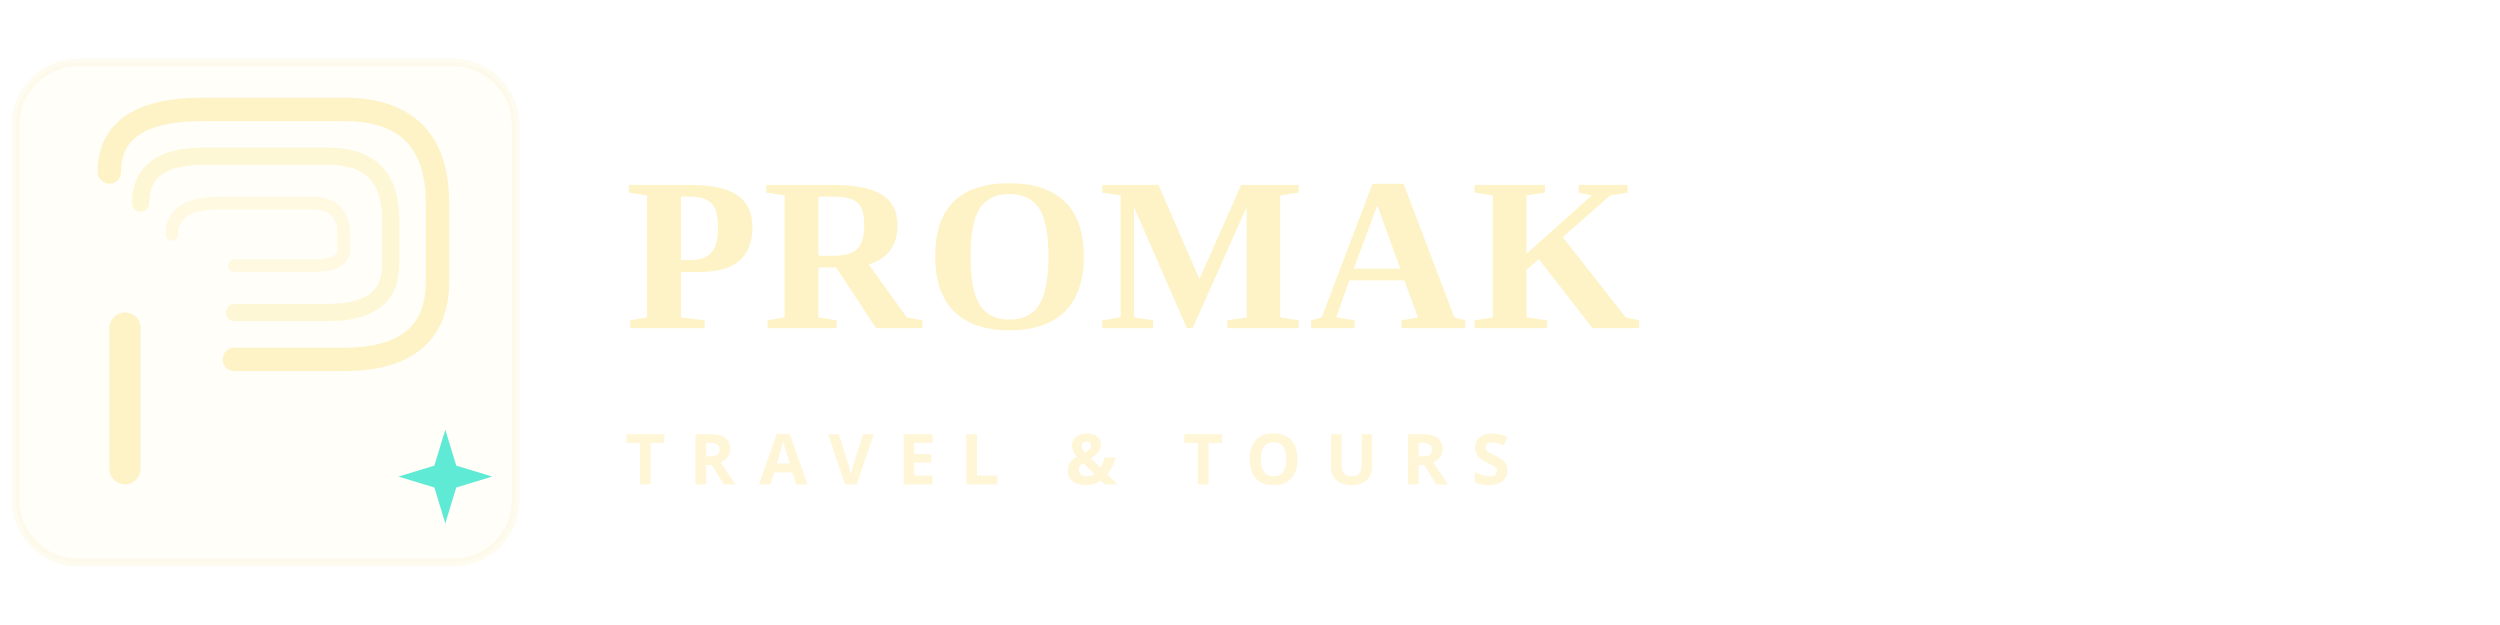
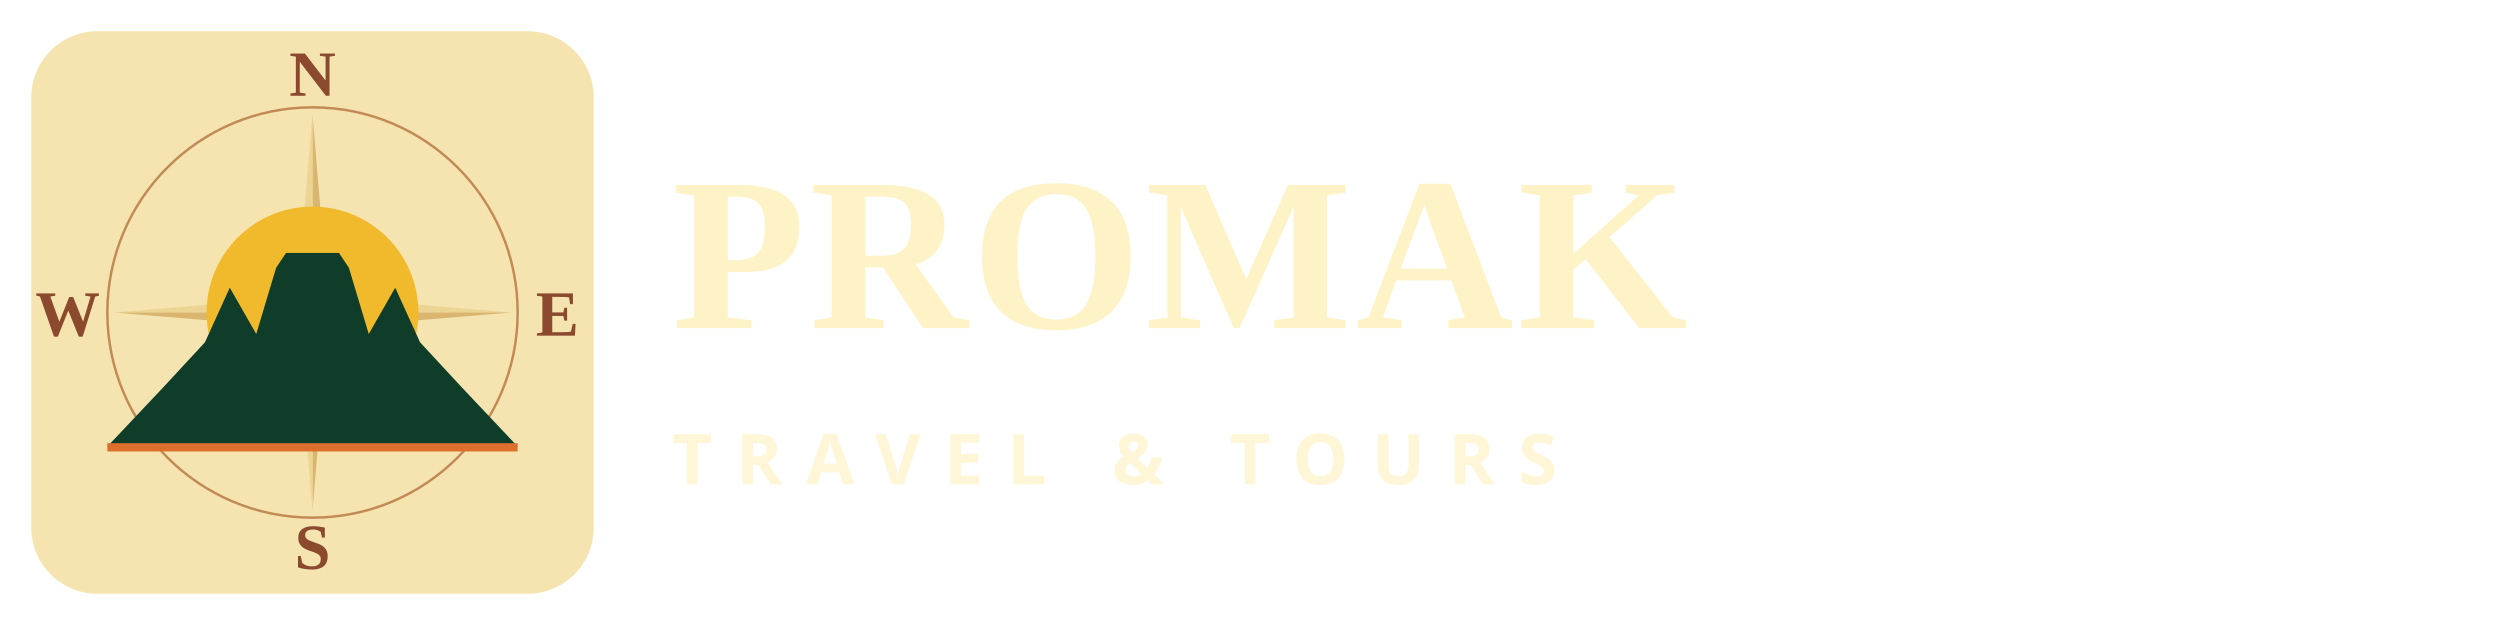
<svg xmlns="http://www.w3.org/2000/svg" viewBox="0 0 320 80" fill="none">
-   <rect x="2" y="8" width="64" height="64" rx="8" fill="rgba(254,243,199,0.12)" stroke="rgba(254,243,199,0.25)" stroke-width="1" />
-   <g stroke="#FEF3C7" fill="none" stroke-linecap="round">
-     <path d="M 14 22 Q 14 14, 26 14 L 44 14 Q 56 14, 56 26 L 56 36 Q 56 46, 44 46 L 30 46" stroke-width="3" />
-     <path d="M 18 26 Q 18 20, 26 20 L 42 20 Q 50 20, 50 28 L 50 34 Q 50 40, 42 40 L 30 40" stroke-width="2.2" opacity="0.7" />
-     <path d="M 22 30 Q 22 26, 28 26 L 40 26 Q 44 26, 44 30 L 44 32 Q 44 34, 40 34 L 30 34" stroke-width="1.6" opacity="0.5" />
-   </g>
-   <rect x="14" y="40" width="4" height="22" rx="2" fill="#FEF3C7" />
-   <g transform="translate(57, 61)">
-     <path d="M 0 -6 L 1.4 -1.4 L 6 0 L 1.4 1.4 L 0 6 L -1.4 1.4 L -6 0 L -1.4 -1.4 Z" fill="#5EEAD4" />
-   </g>
-   <text x="80" y="42" font-family="Georgia,'Times New Roman',serif" font-size="28" font-weight="700" fill="#FEF3C7" letter-spacing="0.5">PROMAK</text>
-   <text x="80" y="62" font-family="system-ui,sans-serif" font-size="9" font-weight="600" fill="rgba(254,243,199,0.7)" letter-spacing="3">TRAVEL  &amp;  TOURS</text>
+   <svg x="4" y="4" width="72" height="72" viewBox="0 0 680 680" overflow="visible">
+     <rect x="0" y="0" width="680" height="680" rx="80" fill="#F5E4B0" />
+     <circle cx="340" cy="340" r="248" stroke="#C28A55" stroke-width="3" fill="none" />
+     <polygon points="340,100 360,340 340,580" fill="#D9B570" />
+     <polygon points="340,100 320,340 340,580" fill="#ECD493" />
+     <polygon points="100,340 340,320 580,340" fill="#ECD493" />
+     <polygon points="100,340 340,360 580,340" fill="#D9B570" />
+     <circle cx="340" cy="340" r="128" fill="#F0BA2C" />
+     <path d="M 92 502 L 160 430 L 210 376 L 240 310 L 272 366 L 296 286 L 308 268 L 372 268 L 384 286 L 408 366 L 440 310 L 470 376 L 520 430 L 588 502 Z" fill="#0F3D2A" />
+     <rect x="92" y="498" width="496" height="10" fill="#DE6E2C" />
+     <text x="340" y="78" text-anchor="middle" fill="#8B4A2E" font-family="Georgia, 'Times New Roman', serif" font-size="78" font-weight="700">N</text>
+     <text x="340" y="650" text-anchor="middle" fill="#8B4A2E" font-family="Georgia, 'Times New Roman', serif" font-size="78" font-weight="700">S</text>
+     <text x="44" y="368" text-anchor="middle" fill="#8B4A2E" font-family="Georgia, 'Times New Roman', serif" font-size="78" font-weight="700">W</text>
+     <text x="636" y="368" text-anchor="middle" fill="#8B4A2E" font-family="Georgia, 'Times New Roman', serif" font-size="78" font-weight="700">E</text>
+   </svg>
+   <text x="86" y="42" font-family="Georgia,'Times New Roman',serif" font-size="28" font-weight="700" fill="#FEF3C7" letter-spacing="0.5">PROMAK</text>
+   <text x="86" y="62" font-family="system-ui,sans-serif" font-size="9" font-weight="600" fill="rgba(254,243,199,0.7)" letter-spacing="3">TRAVEL  &amp;  TOURS</text>
</svg>
